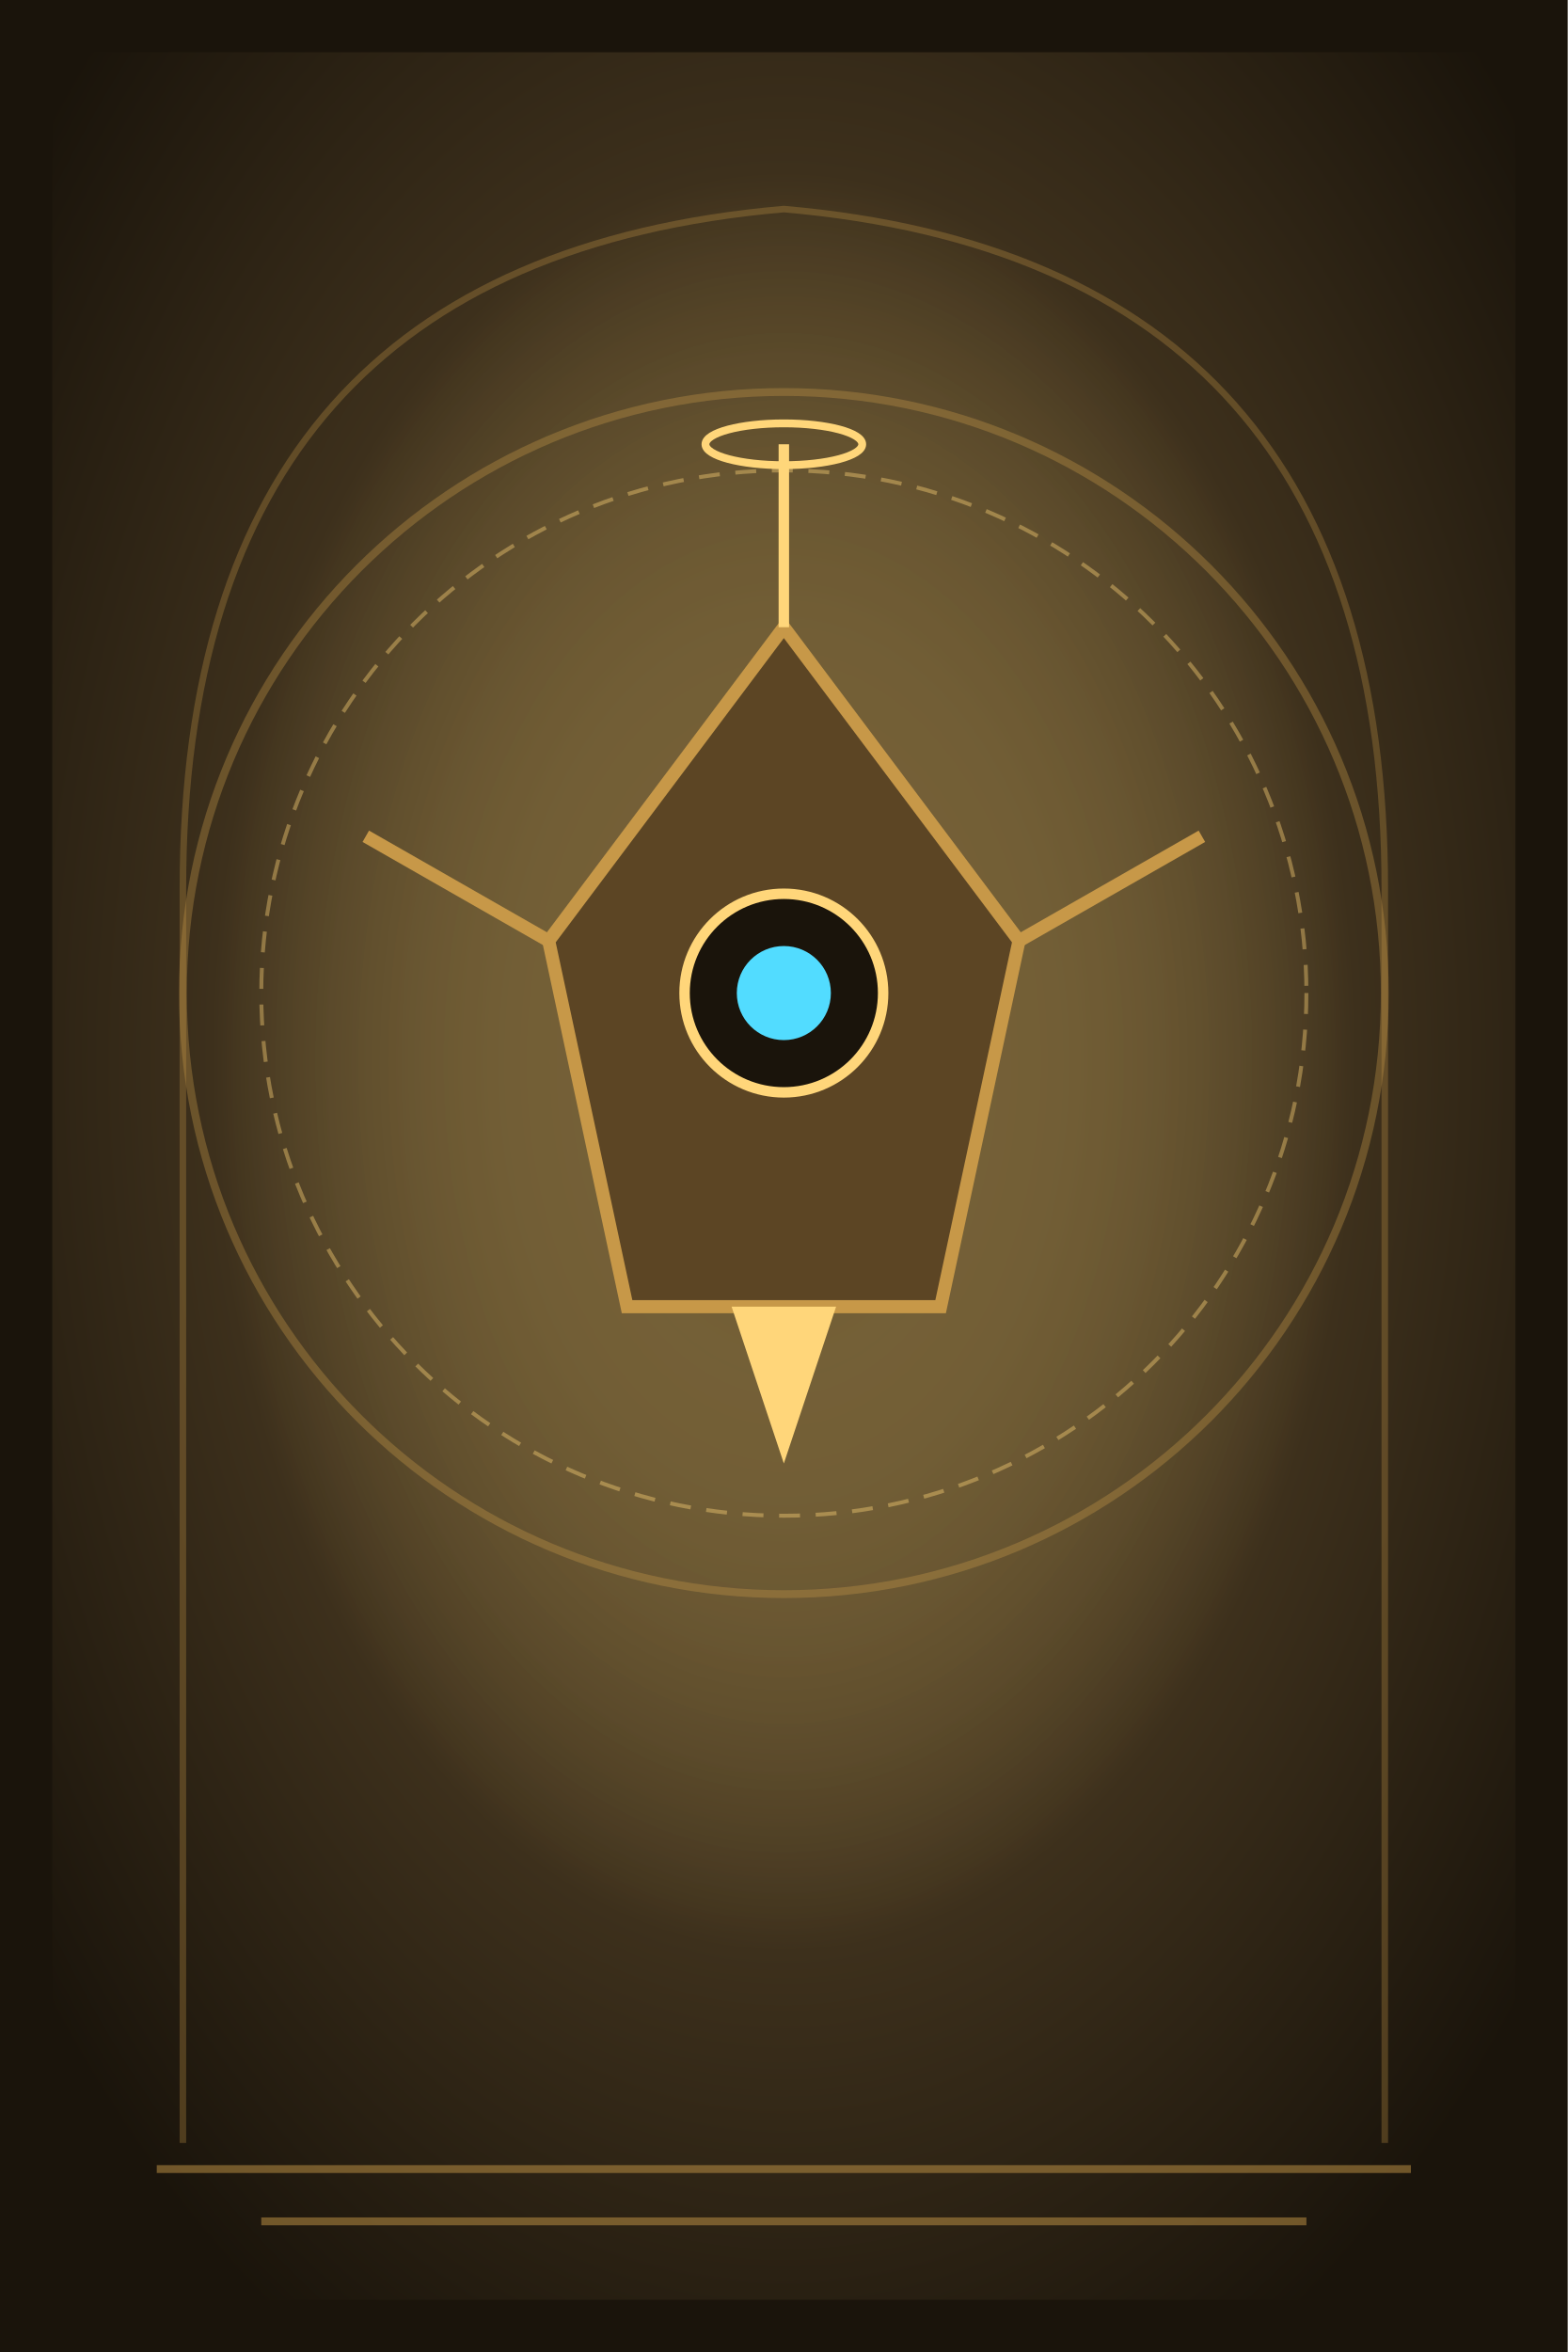
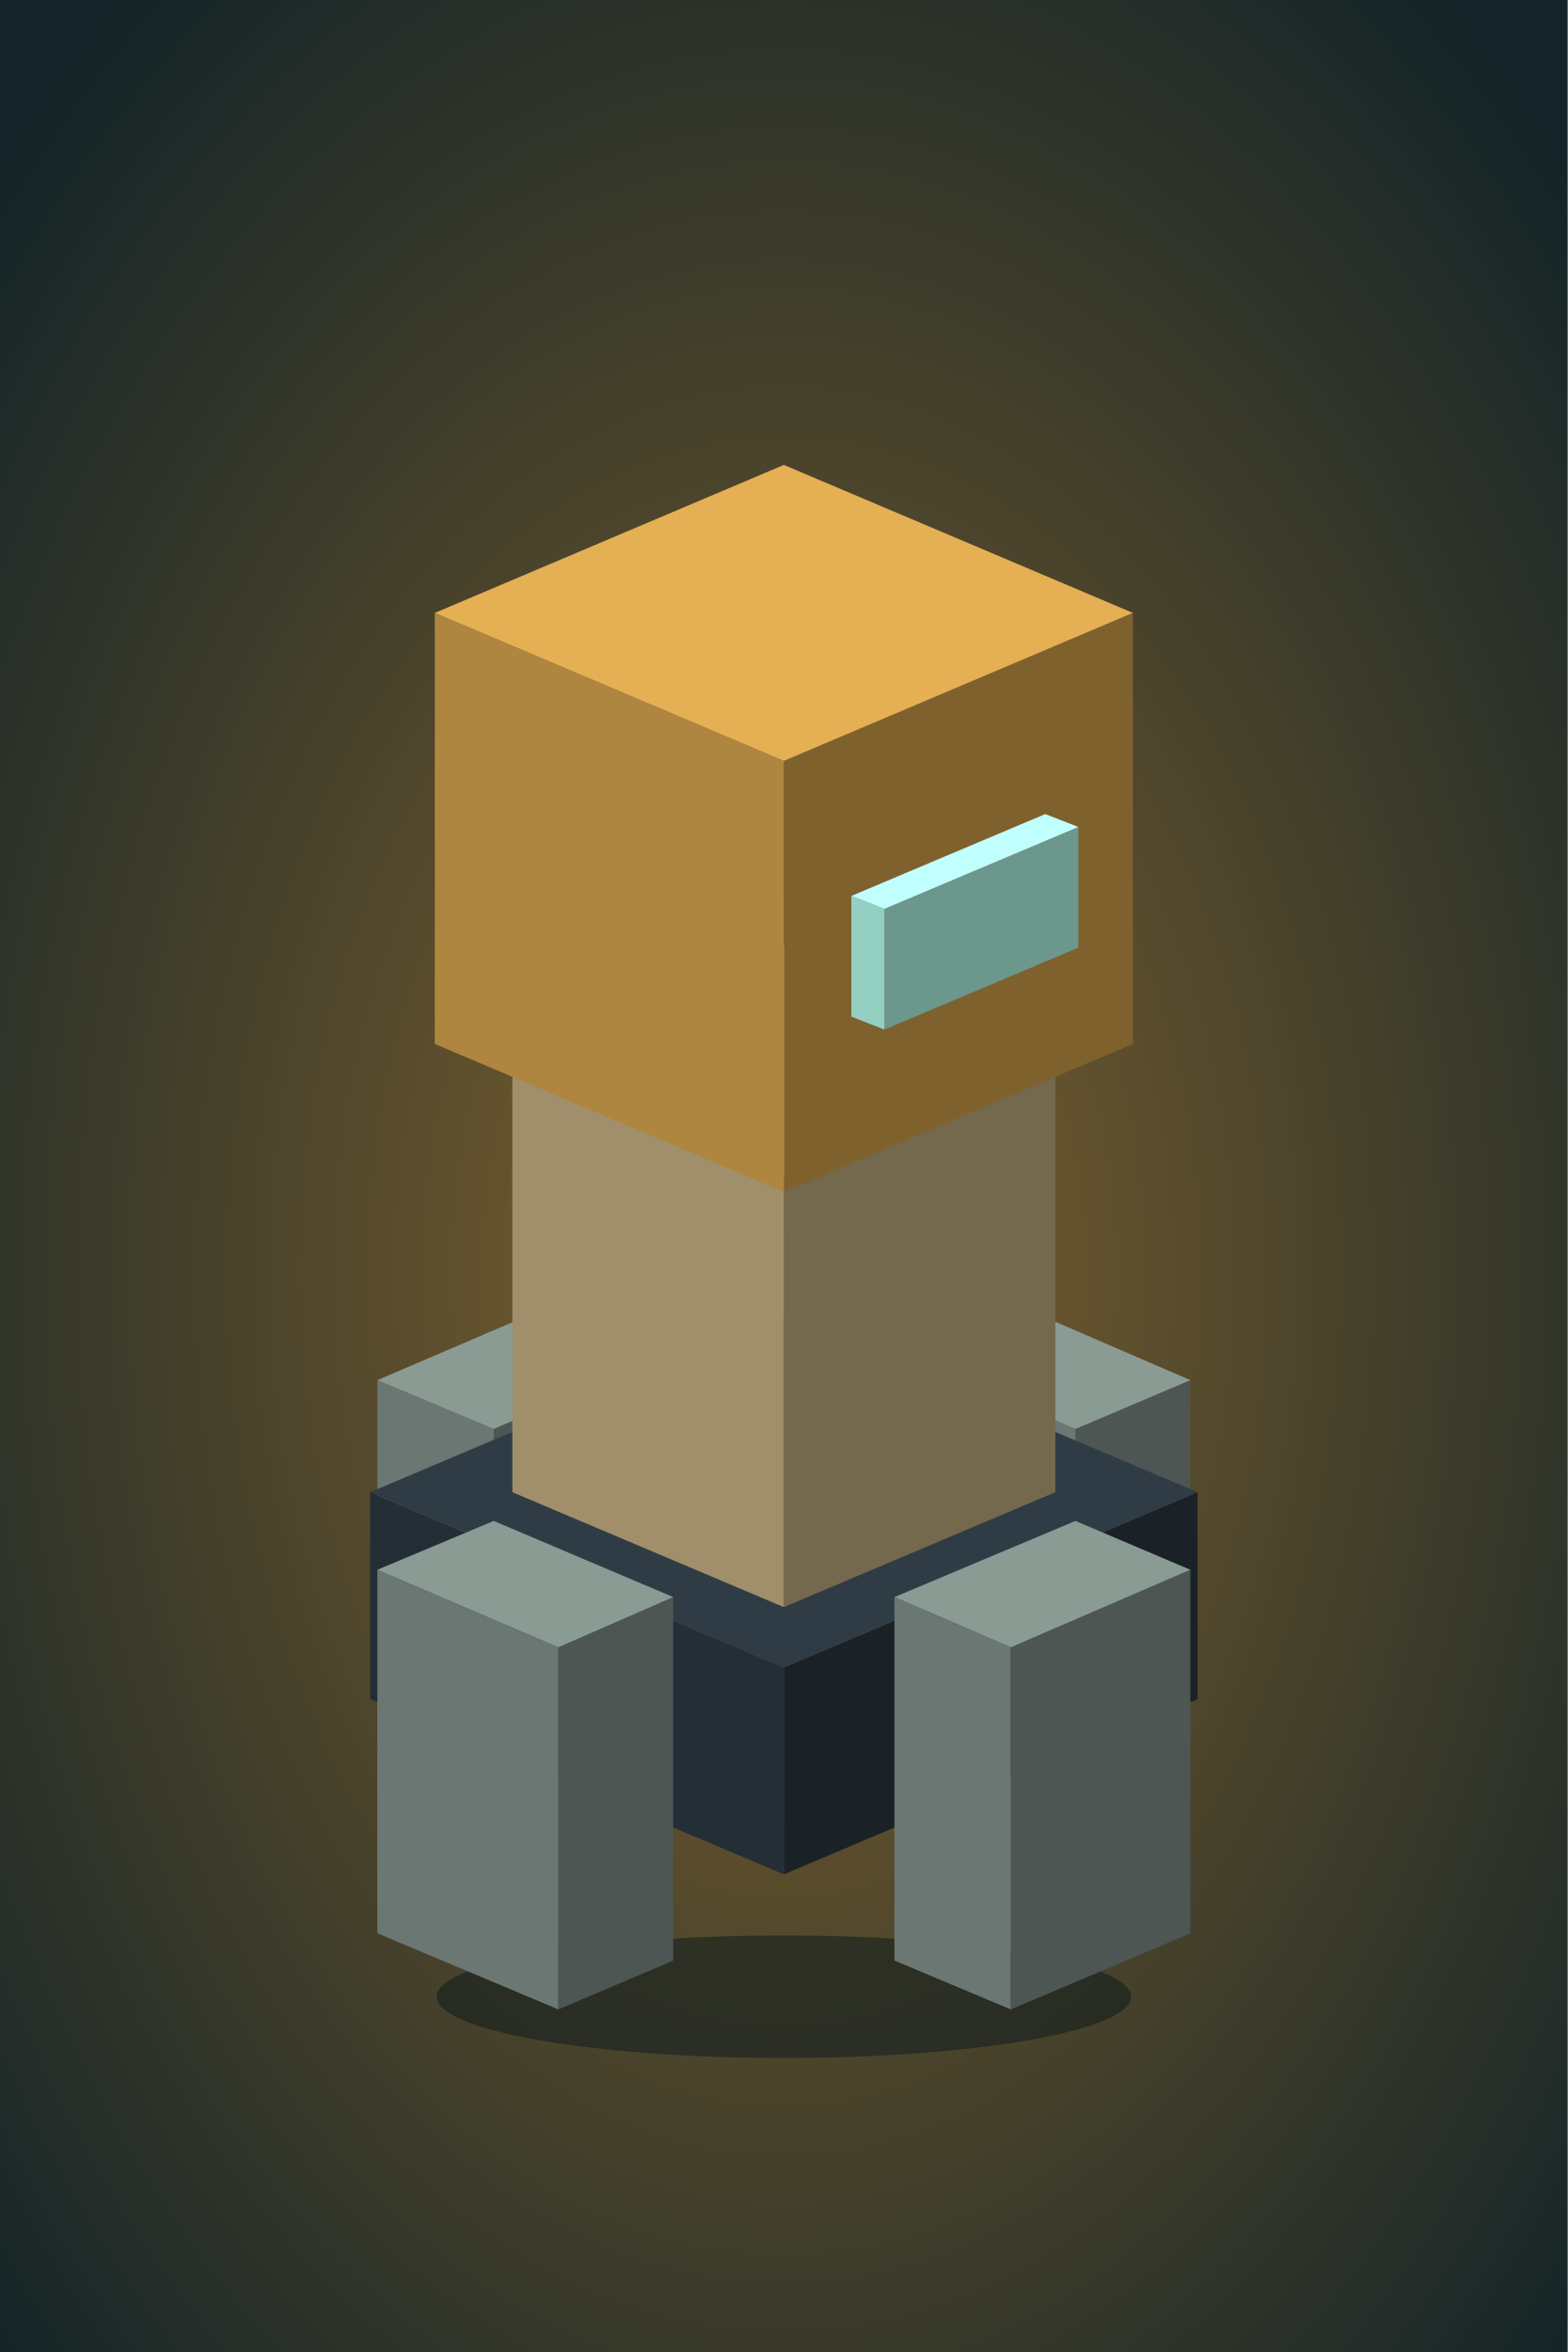
- <svg xmlns="http://www.w3.org/2000/svg" width="600" height="900" viewBox="0 0 600 900">
+ <svg xmlns="http://www.w3.org/2000/svg" width="600" height="900" viewBox="0 0 256 384" data-art-style="isometric-voxel-v3">
  <defs>
-     <radialGradient id="bg" cx="50%" cy="45%" r="65%">
-       <stop offset="0%" stop-color="#ffd67a" stop-opacity="0.32" />
-       <stop offset="60%" stop-color="#3d301c" />
-       <stop offset="100%" stop-color="#1a140b" />
+     <radialGradient id="chamber" cx="50%" cy="54%" r="68%">
+       <stop stop-color="#81632f" />
+       <stop offset="1" stop-color="#142428" />
    </radialGradient>
-     <linearGradient id="metal" x1="0%" y1="0%" x2="100%" y2="100%">
-       <stop offset="0%" stop-color="#c79848" />
-       <stop offset="50%" stop-color="#ffd67a" />
-       <stop offset="100%" stop-color="#1a140b" />
-     </linearGradient>
  </defs>
-   <rect width="600" height="900" fill="#1a140b" />
-   <rect x="20" y="20" width="560" height="860" fill="url(#bg)" rx="16" />
-   <circle cx="300" cy="380" r="230" fill="none" stroke="#c79848" stroke-width="3" stroke-opacity="0.35" />
-   <circle cx="300" cy="380" r="200" fill="none" stroke="#ffd67a" stroke-width="1.5" stroke-dasharray="8 6" stroke-opacity="0.4" />
-   <path d="M70 820V340Q70 100 300 80Q530 100 530 340V820" fill="none" stroke="#c79848" stroke-opacity="0.3" stroke-width="2.5" />
-   <path d="M60 830H540M100 850H500" stroke="#c79848" stroke-opacity="0.5" stroke-width="3" />
-   <polygon points="300,240 390,360 360,500 240,500 210,360" fill="#5c4524" stroke="#c79848" stroke-width="5" />
-   <circle cx="300" cy="380" r="38" fill="#1a140b" stroke="#ffd67a" stroke-width="4" />
-   <circle cx="300" cy="380" r="18" fill="#52dcff" />
-   <line x1="300" y1="240" x2="300" y2="170" stroke="#ffd67a" stroke-width="4" />
-   <ellipse cx="300" cy="170" rx="30" ry="8" fill="none" stroke="#ffd67a" stroke-width="3" />
-   <line x1="210" y1="360" x2="140" y2="320" stroke="#c79848" stroke-width="5" />
-   <line x1="390" y1="360" x2="460" y2="320" stroke="#c79848" stroke-width="5" />
-   <polygon points="280,500 320,500 300,560" fill="#ffd67a" />
+   <path fill="url(#chamber)" d="M0 0h256v384H0z" />
+   <ellipse cx="128" cy="326.0" rx="56.7" ry="10" fill="#09171b" opacity=".5" />
+   <g data-enemy-model="brassSeeker" transform="translate(-172.251 -351.248) scale(2.34571)">
+     <polygon points="120.3,269.1 107.8,274.4 107.8,249.2 120.3,243.8" fill="#4d5653" />
+     <polygon points="107.8,274.4 99.7,271.0 99.7,245.8 107.8,249.2" fill="#6a7772" />
+     <polygon points="112.3,240.4 120.3,243.8 107.8,249.2 99.7,245.8" fill="#8a9b94" />
+     <polygon points="156.3,271.0 148.3,274.4 148.3,249.2 156.3,245.8" fill="#4d5653" />
+     <polygon points="148.3,274.4 135.7,269.1 135.7,243.8 148.3,249.2" fill="#6a7772" />
+     <polygon points="143.8,240.4 156.3,245.8 148.3,249.2 135.7,243.8" fill="#8a9b94" />
+     <polygon points="156.8,268.0 128.0,280.2 128.0,265.8 156.8,253.6" fill="#1a2127" />
+     <polygon points="128.0,280.2 99.2,268.0 99.2,253.6 128.0,265.8" fill="#242e36" />
+     <polygon points="128.0,241.4 156.8,253.6 128.0,265.8 99.2,253.6" fill="#2f3c46" />
+     <polygon points="146.9,253.6 128.0,261.6 128.0,231.6 146.9,223.6" fill="#74684d" />
+     <polygon points="128.0,261.6 109.1,253.6 109.1,223.6 128.0,231.6" fill="#a08f6a" />
+     <polygon points="128.0,215.6 146.9,223.6 128.0,231.6 109.1,223.6" fill="#d1bb8a" />
+     <polygon points="152.3,222.4 128.0,232.7 128.0,202.7 152.3,192.4" fill="#7f612e" />
+     <polygon points="128.0,232.7 103.7,222.4 103.7,192.4 128.0,202.7" fill="#af863f" />
+     <polygon points="128.0,182.1 152.3,192.4 128.0,202.7 103.7,192.4" fill="#e5af53" />
+     <polygon points="148.5,215.7 135.0,221.4 135.0,213.0 148.5,207.3" fill="#6b978d" />
+     <polygon points="135.0,221.4 132.7,220.5 132.7,212.1 135.0,213.0" fill="#93d0c2" />
+     <polygon points="146.2,206.4 148.5,207.3 135.0,213.0 132.7,212.1" fill="#c0fffe" />
+     <polygon points="156.3,284.3 143.8,289.6 143.8,264.4 156.3,259.0" fill="#4d5653" />
+     <polygon points="143.8,289.6 135.7,286.2 135.7,260.9 143.8,264.4" fill="#6a7772" />
+     <polygon points="148.3,255.6 156.3,259.0 143.8,264.4 135.7,260.9" fill="#8a9b94" />
+     <polygon points="120.3,286.2 112.3,289.6 112.3,264.4 120.3,260.9" fill="#4d5653" />
+     <polygon points="112.3,289.6 99.7,284.3 99.7,259.0 112.3,264.4" fill="#6a7772" />
+     <polygon points="107.8,255.6 120.3,260.9 112.3,264.4 99.7,259.0" fill="#8a9b94" />
+   </g>
</svg>
